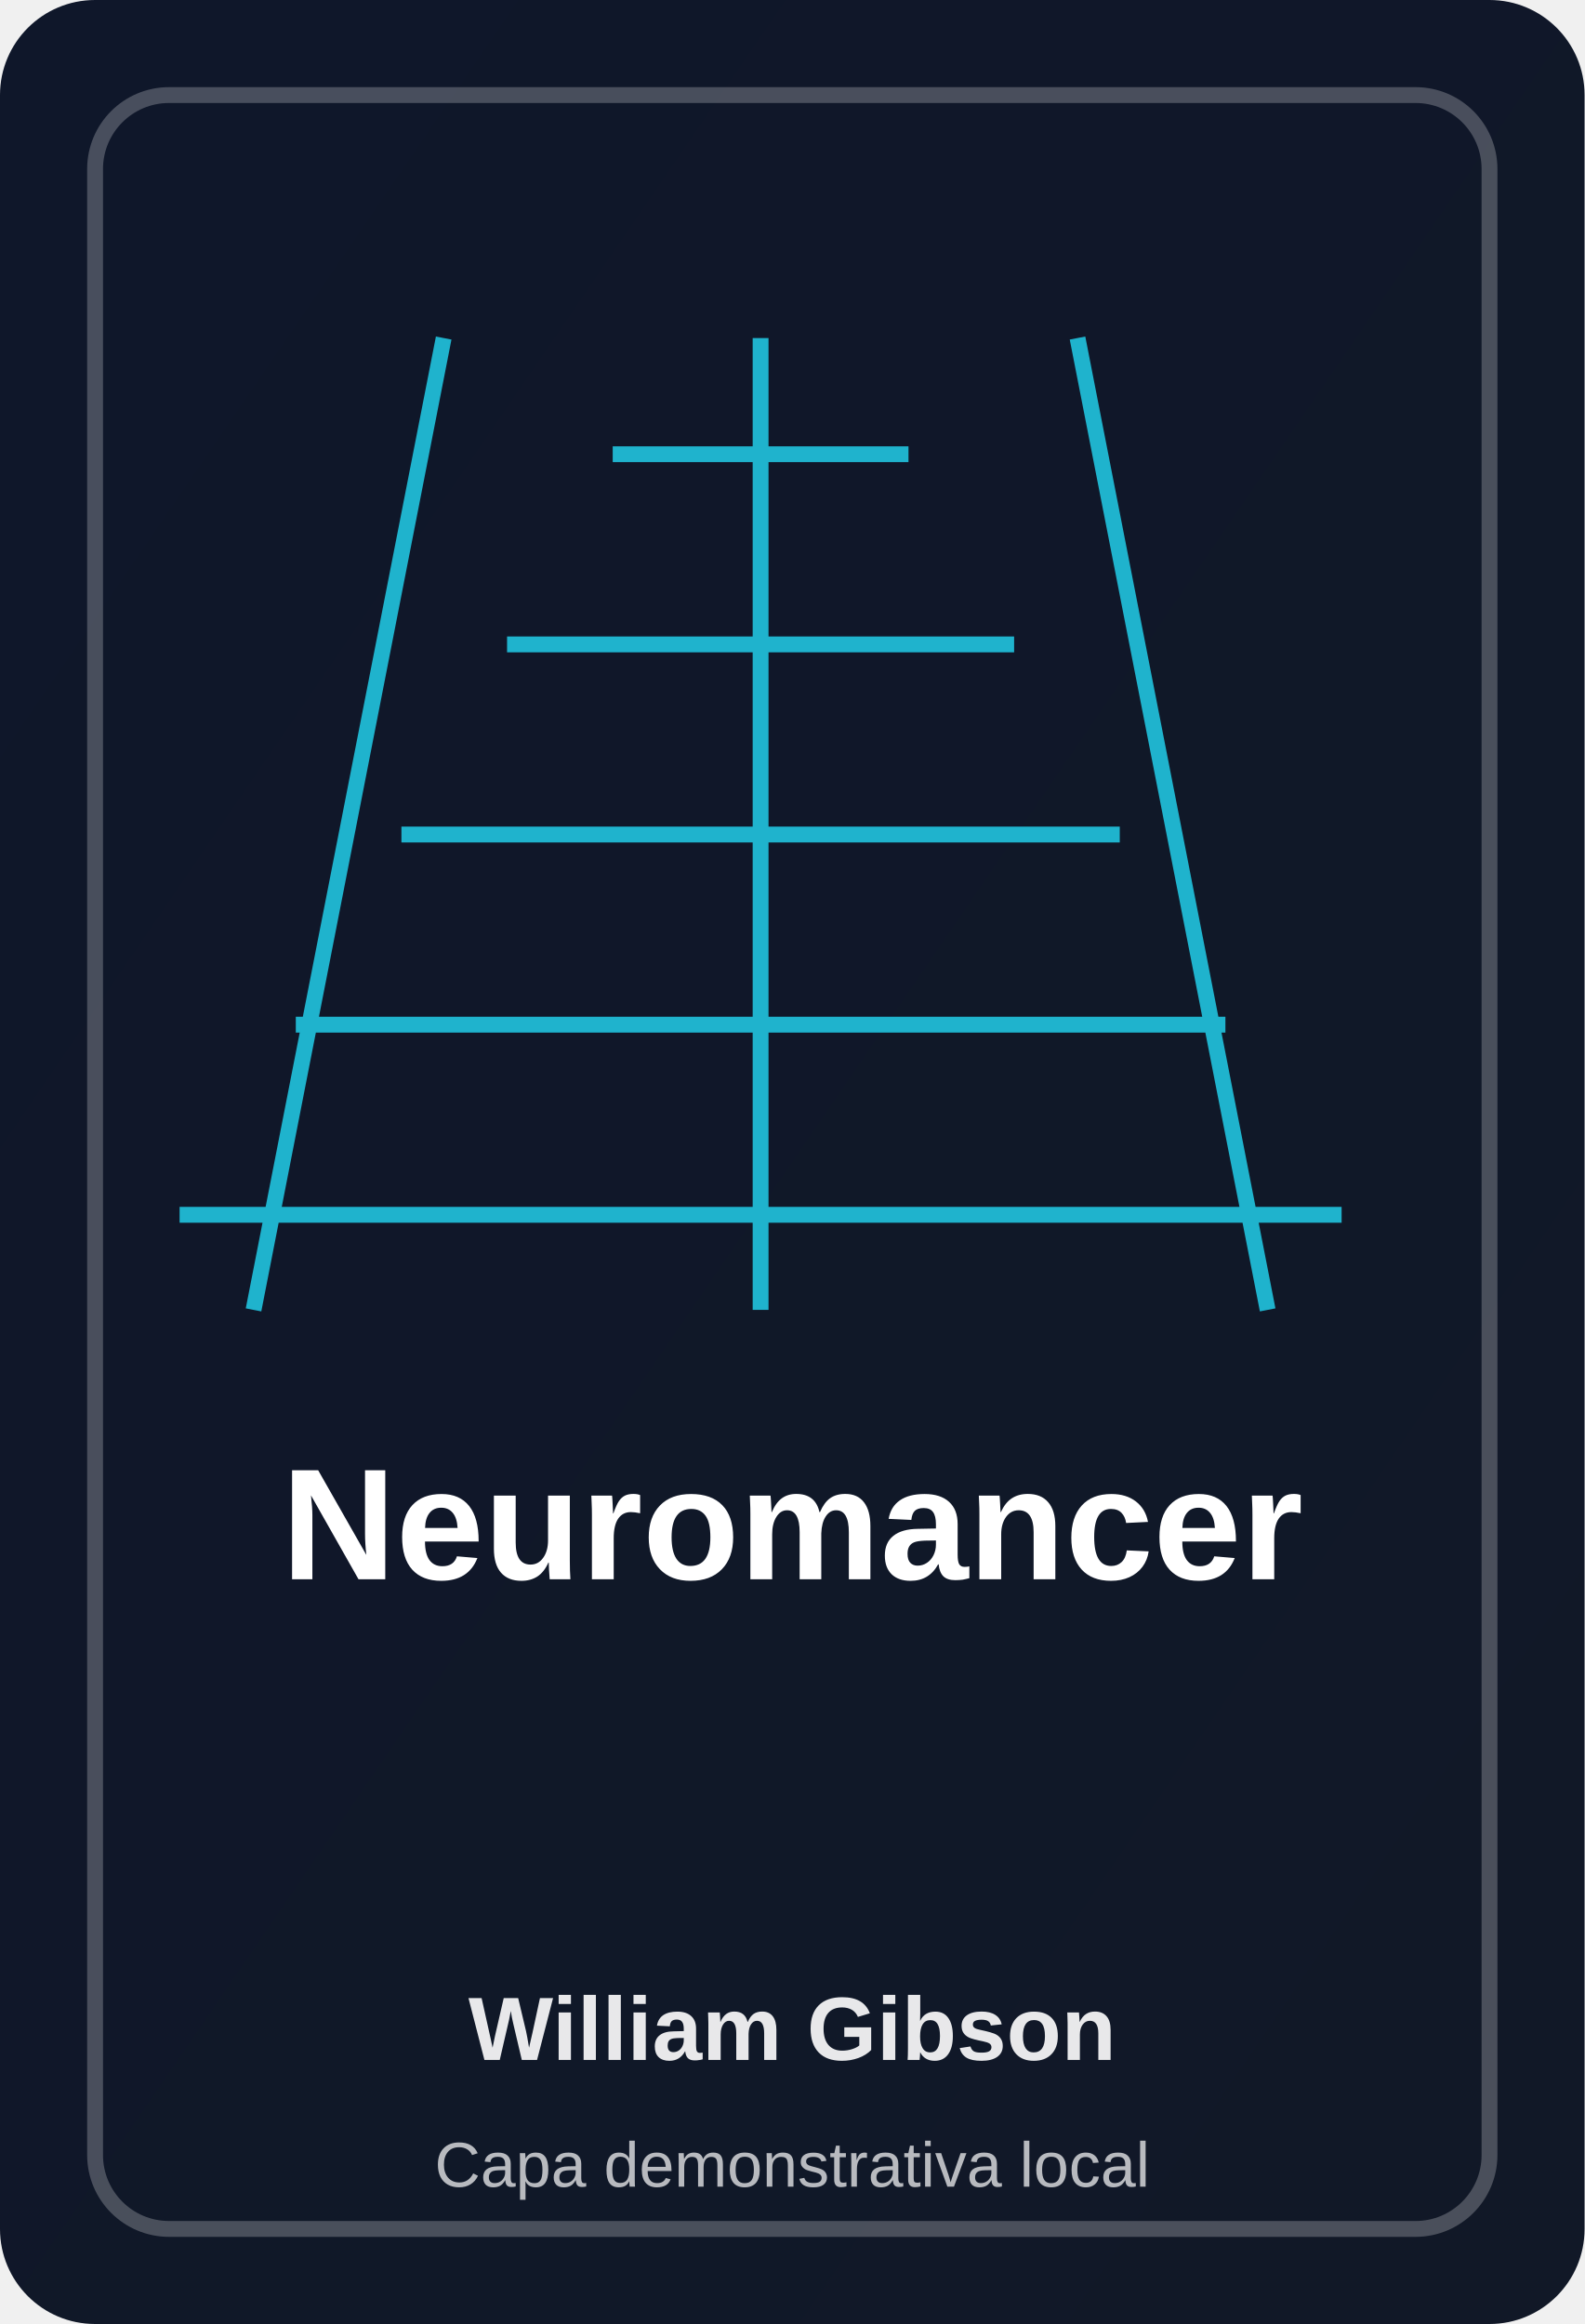
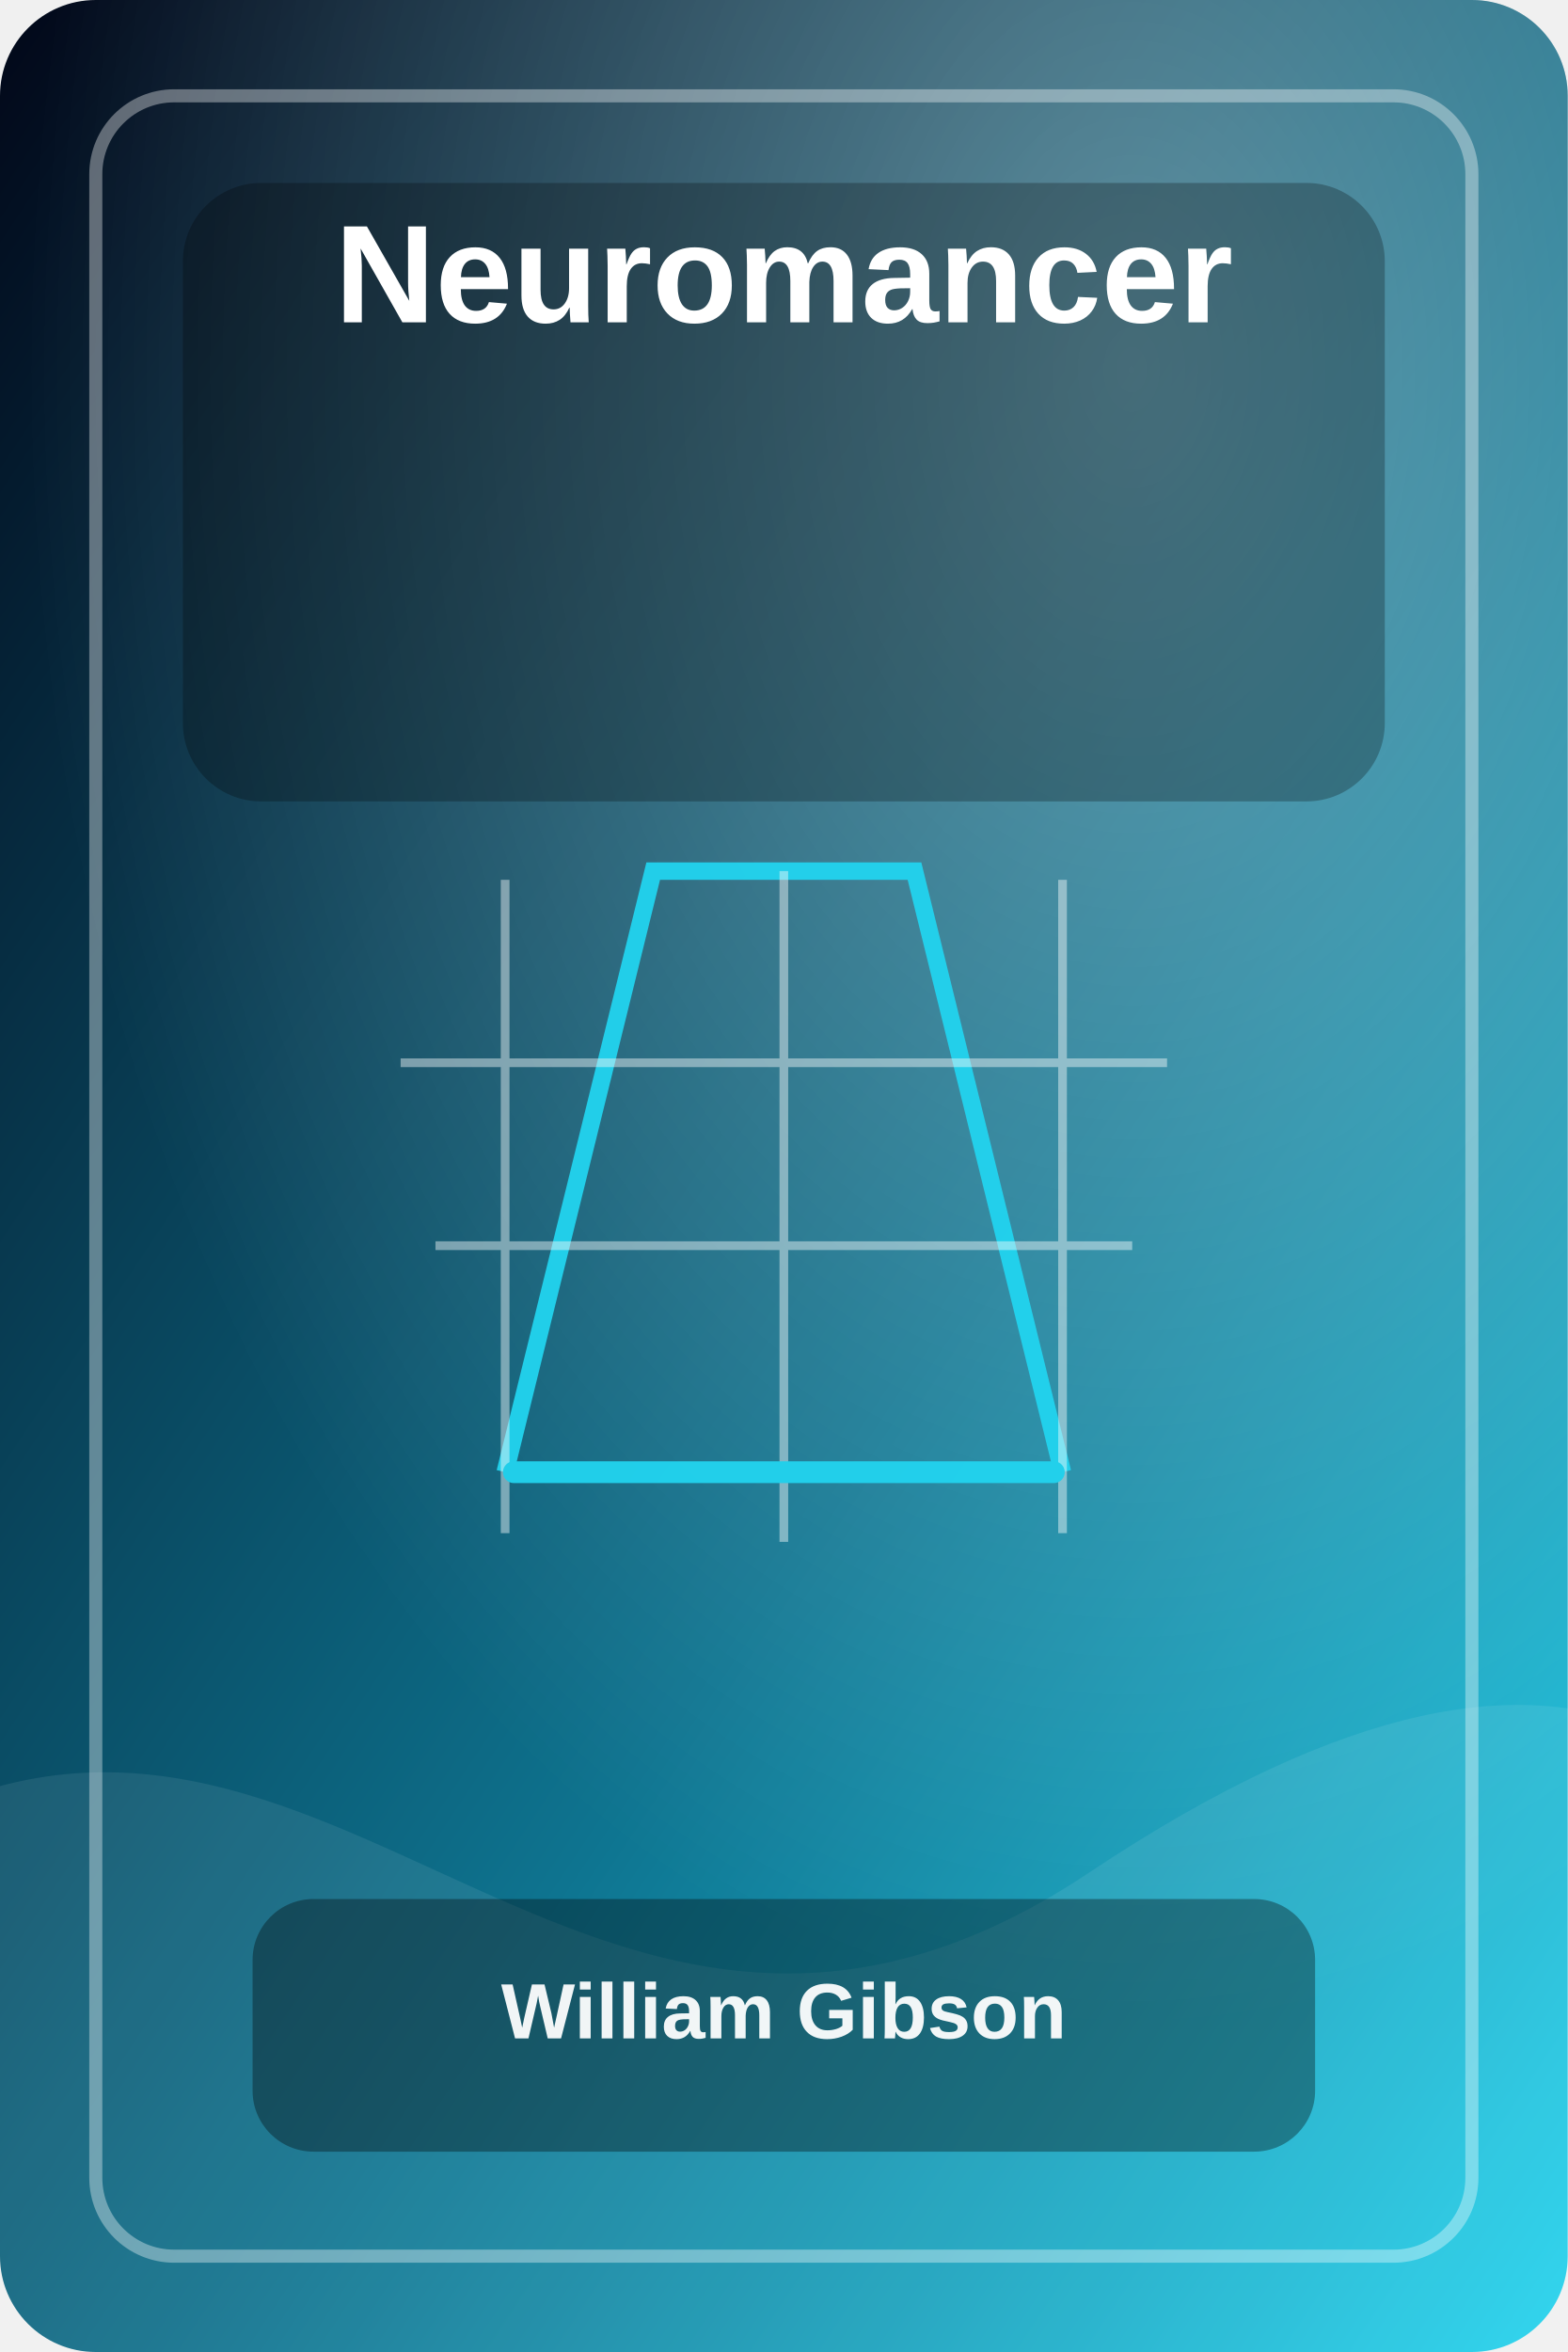
- <svg xmlns="http://www.w3.org/2000/svg" width="300" height="440" viewBox="0 0 300 440">
+ <svg xmlns="http://www.w3.org/2000/svg" width="360" height="540" viewBox="0 0 360 540" role="img" aria-label="Capa demonstrativa de Neuromancer">
  <defs>
-     <linearGradient id="g" x1="0" y1="0" x2="1" y2="1">
-       <stop offset="0" stop-color="#0f172a" />
-       <stop offset="1" stop-color="#111827" />
+     <linearGradient id="bg" x1="0" y1="0" x2="1" y2="1">
+       <stop offset="0" stop-color="#020617" />
+       <stop offset="0.58" stop-color="#0e7490" />
+       <stop offset="1" stop-color="#22d3ee" />
    </linearGradient>
+     <radialGradient id="glow" cx="72%" cy="16%" r="70%">
+       <stop offset="0" stop-color="#ffffff" stop-opacity=".34" />
+       <stop offset="1" stop-color="#ffffff" stop-opacity="0" />
+     </radialGradient>
  </defs>
-   <rect width="300" height="440" rx="18" fill="url(#g)" />
-   <rect x="18" y="18" width="264" height="404" rx="14" fill="none" stroke="rgba(255,255,255,.24)" stroke-width="3" />
-   <g opacity=".92">
-     <path stroke="rgba(34,211,238,.9)" stroke-width="3" d="M34 230h220M56 194h176M76 158h136M96 122h96M116 86h56M144 64v184M84 64l-36 184M204 64l36 184" />
+   <rect width="360" height="540" rx="22" fill="url(#bg)" />
+   <rect width="360" height="540" rx="22" fill="url(#glow)" />
+   <path d="M-40 430C70 350 130 510 250 430s160-20 190 40v100H-40z" fill="#ffffff" opacity=".08" />
+   <rect x="22" y="22" width="316" height="496" rx="18" fill="none" stroke="#ffffff" stroke-opacity=".36" stroke-width="3" />
+   <rect x="42" y="42" width="276" height="142" rx="18" fill="#000000" opacity=".26" />
+   <text x="180" y="74" text-anchor="middle" font-family="Arial, Helvetica, sans-serif" font-size="32" font-weight="900" fill="#fff">Neuromancer</text>
+   <g opacity=".95">
+     <path d="M116 338l34-138h60l34 138" fill="none" stroke="#22d3ee" stroke-width="4" />
+     <path d="M92 244h176M100 286h160M116 202v150M180 200v154M244 202v150" stroke="#fff" stroke-width="2" opacity=".45" />
+     <path d="M118 338h124" stroke="#22d3ee" stroke-width="5" stroke-linecap="round" />
  </g>
-   <text x="150" y="299" text-anchor="middle" font-family="Arial, sans-serif" font-size="30" font-weight="800" fill="#fff">Neuromancer</text>
-   <text x="150" y="390" text-anchor="middle" font-family="Arial, sans-serif" font-size="17" font-weight="700" fill="rgba(255,255,255,.9)">William Gibson</text>
-   <text x="150" y="414" text-anchor="middle" font-family="Arial, sans-serif" font-size="12" fill="rgba(255,255,255,.7)">Capa demonstrativa local</text>
+   <rect x="58" y="436" width="244" height="58" rx="14" fill="#000000" opacity=".34" />
+   <text x="180" y="468" text-anchor="middle" font-family="Arial, Helvetica, sans-serif" font-size="18" font-weight="700" fill="#fff" fill-opacity=".94">William Gibson</text>
</svg>
